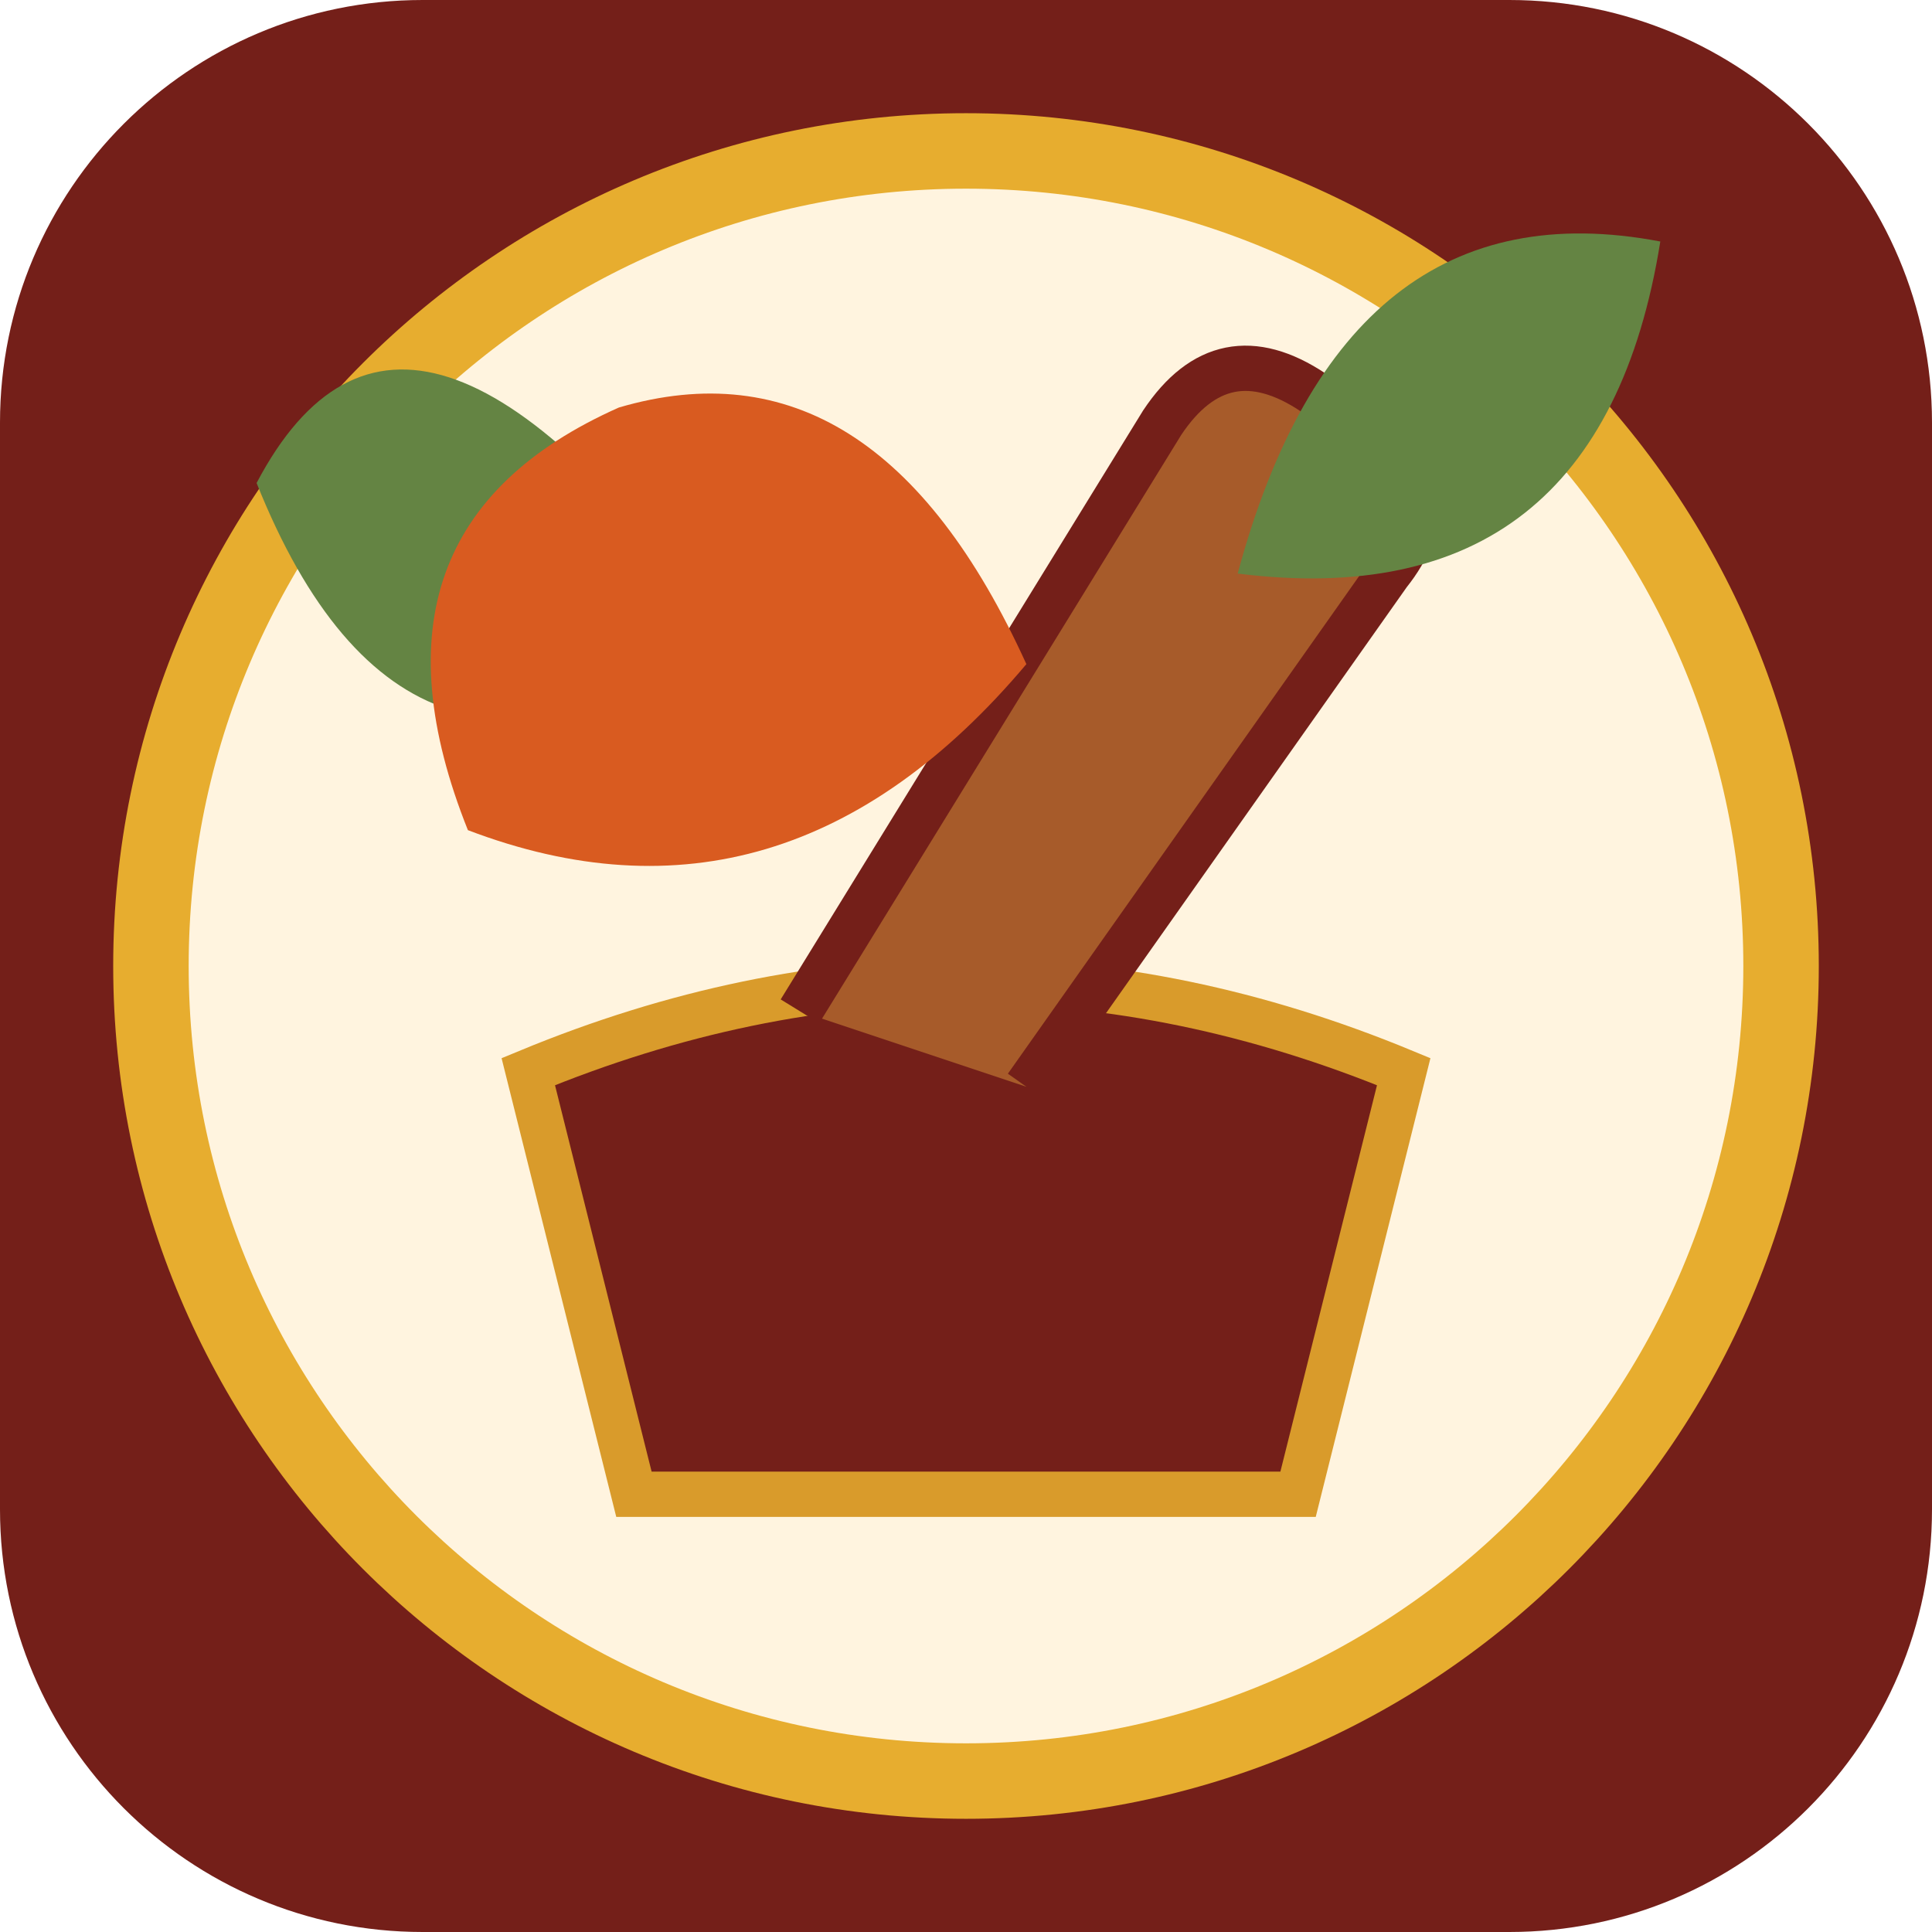
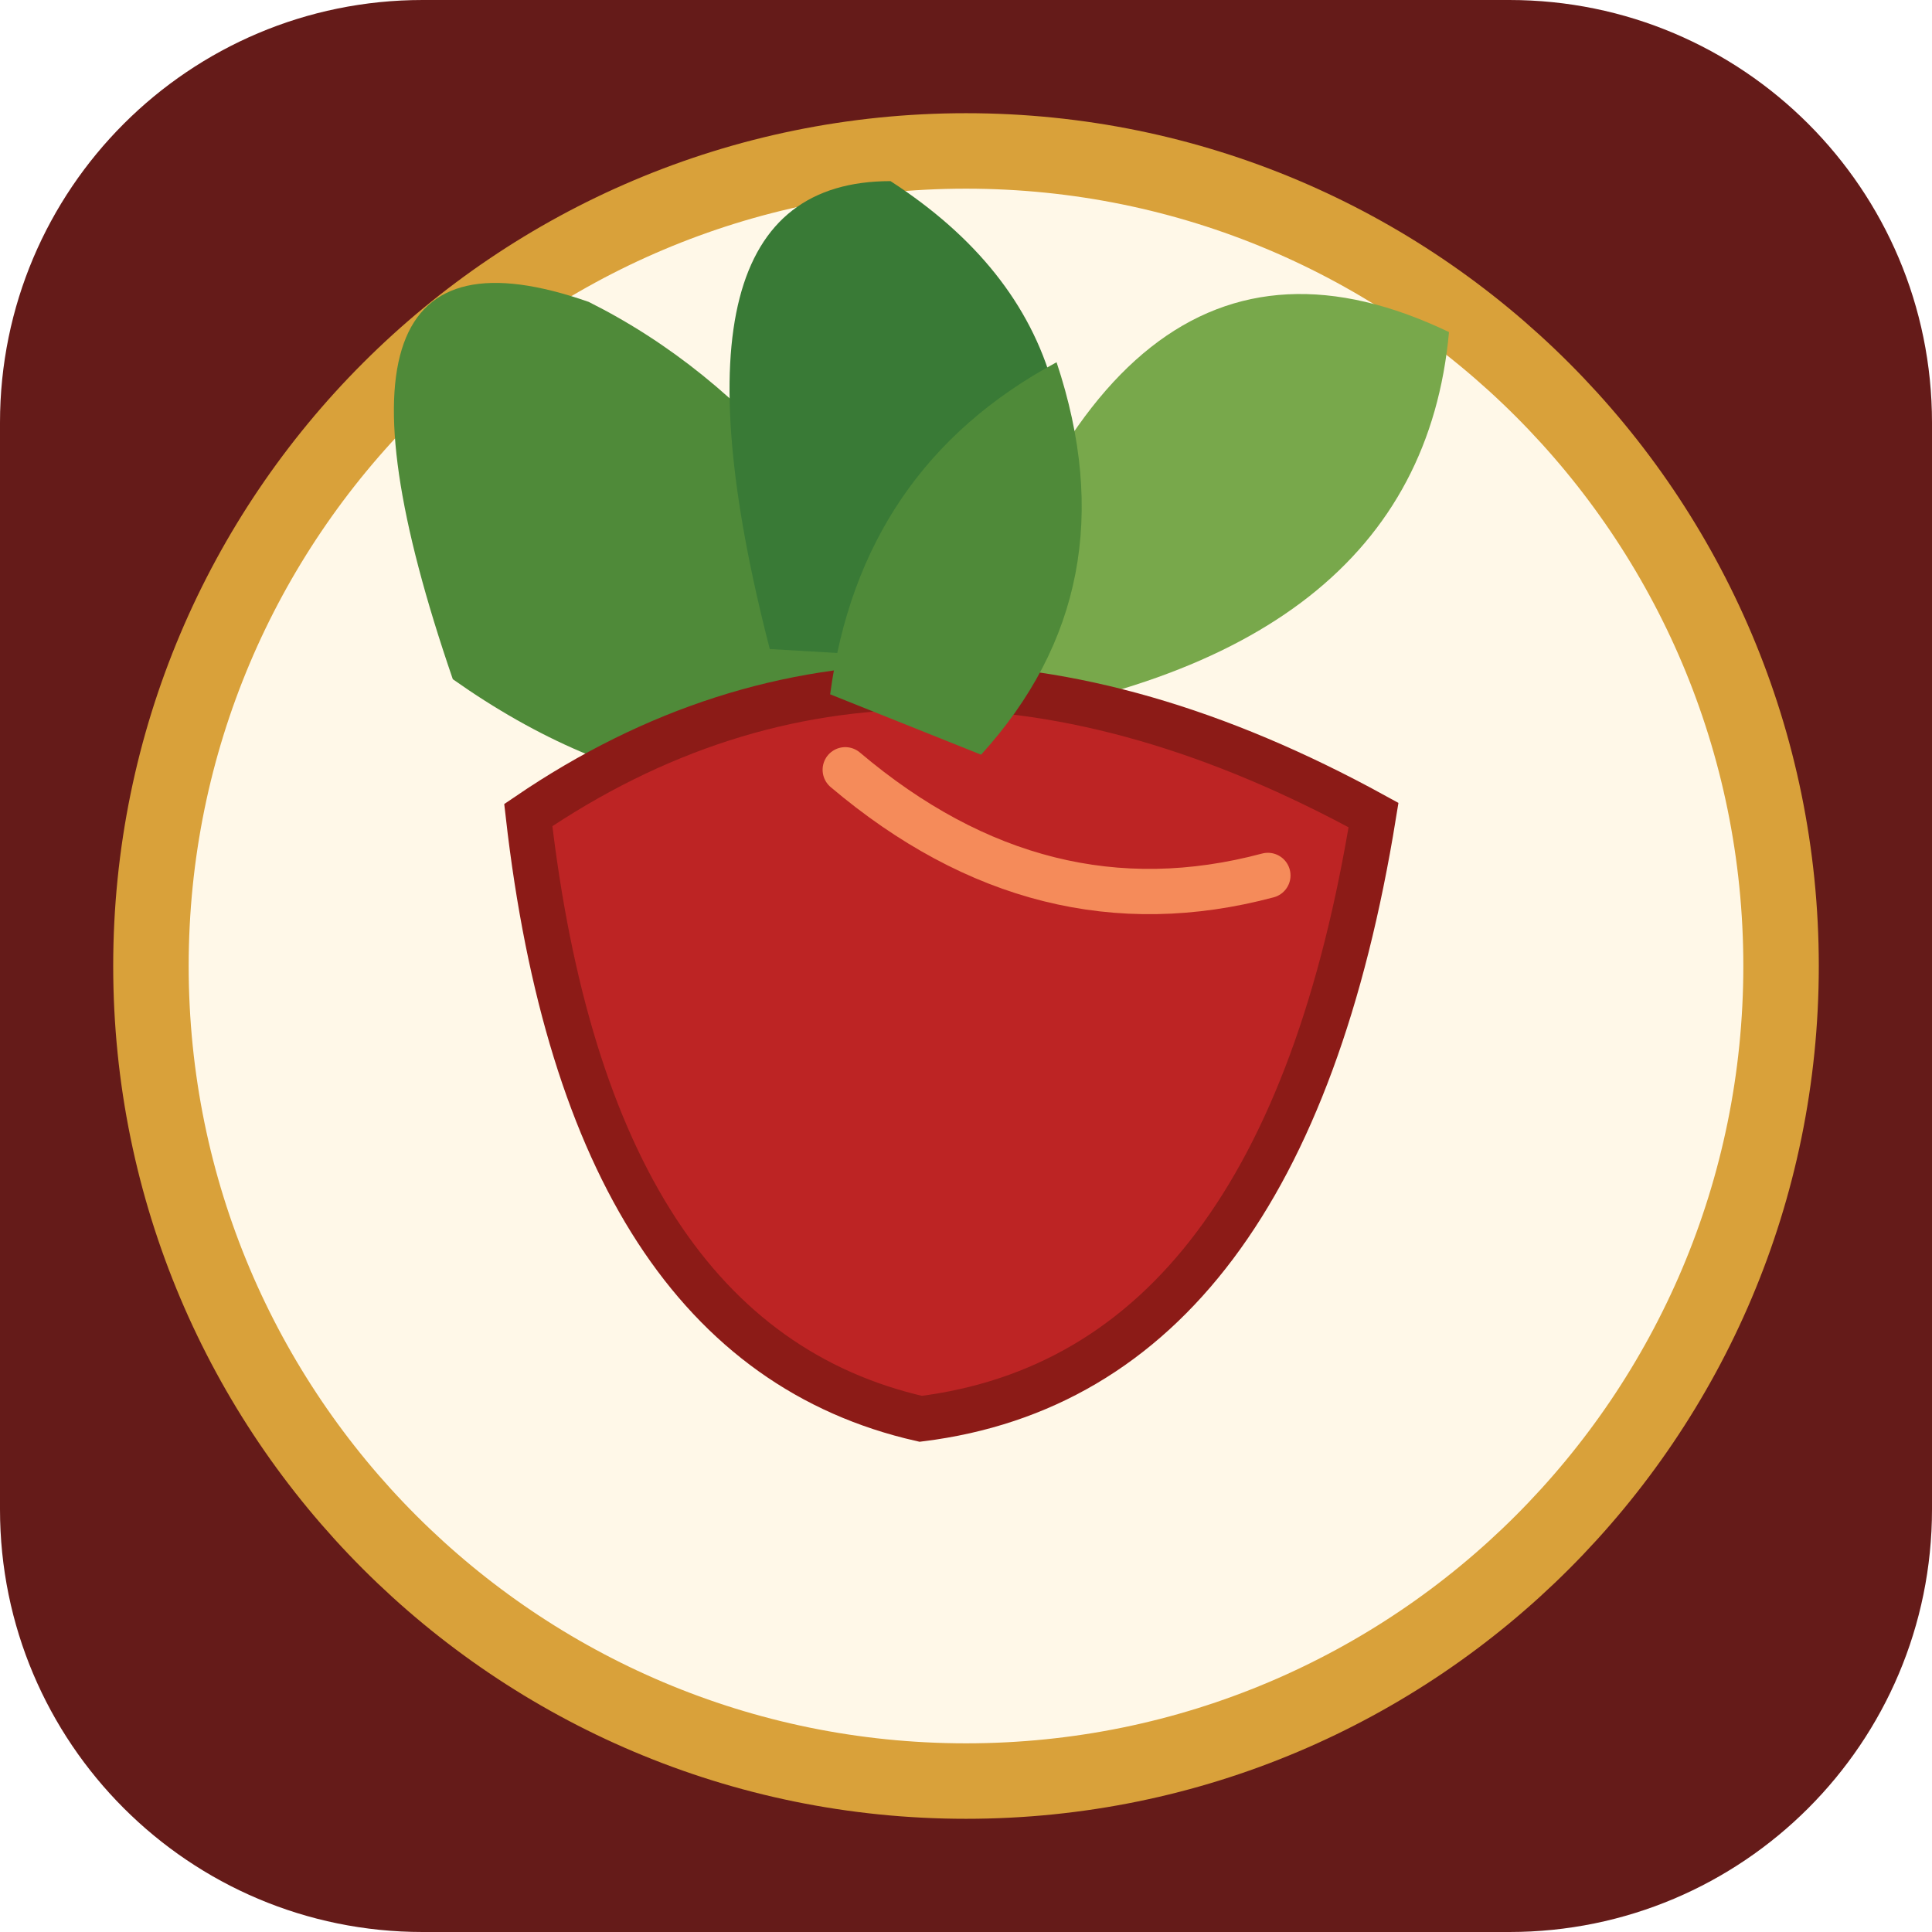
<svg xmlns="http://www.w3.org/2000/svg" viewBox="0 0 128 128">
-   <rect width="128" height="128" rx="28" fill="#741f19" />
-   <circle cx="64" cy="64" r="54" fill="#fff4df" stroke="#e7ad2f" stroke-width="5" />
-   <path d="M35 71q29-12 58 0l-7 28H42Z" fill="#741f19" stroke="#d99b2b" stroke-width="3" />
-   <path d="M53 67 77 28q4-6 10-2l4 3q5 4 1 9L68 72" fill="#a75b2a" stroke="#741f19" stroke-width="3" />
-   <path d="M48 42Q27 13 17 32q10 25 31 10m34-4q7-26 28-22-4 25-28 22" fill="#648443" />
-   <path d="M31 55q-8-20 10-28 17-5 27 17-16 19-37 11" fill="#d95b20" />
+   <rect width="128" height="128" rx="28" fill="#651b19" />
+   <circle cx="64" cy="64" r="54" fill="#fff8e8" stroke="#d9a13a" stroke-width="5" />
+   <path d="M30 45Q19 13 39 20q16 8 25 30Q47 57 30 45Z" fill="#4f8a39" />
+   <path d="M63 48Q73 11 96 22q-2 22-33 26Z" fill="#78a84b" />
+   <path d="M51 43Q43 12 59 12q17 11 9 32Z" fill="#397a36" />
+   <path d="M35 54Q60 37 91 54Q85 91 61 94Q39 89 35 54Z" fill="#bd2424" stroke="#8c1b17" stroke-width="3" />
+   <path d="M56 51Q69 62 84 58" fill="none" stroke="#f58b5a" stroke-width="3" stroke-linecap="round" />
+   <path d="M55 46Q57 31 70 24Q75 39 65 50" fill="#4f8a39" />
</svg>
